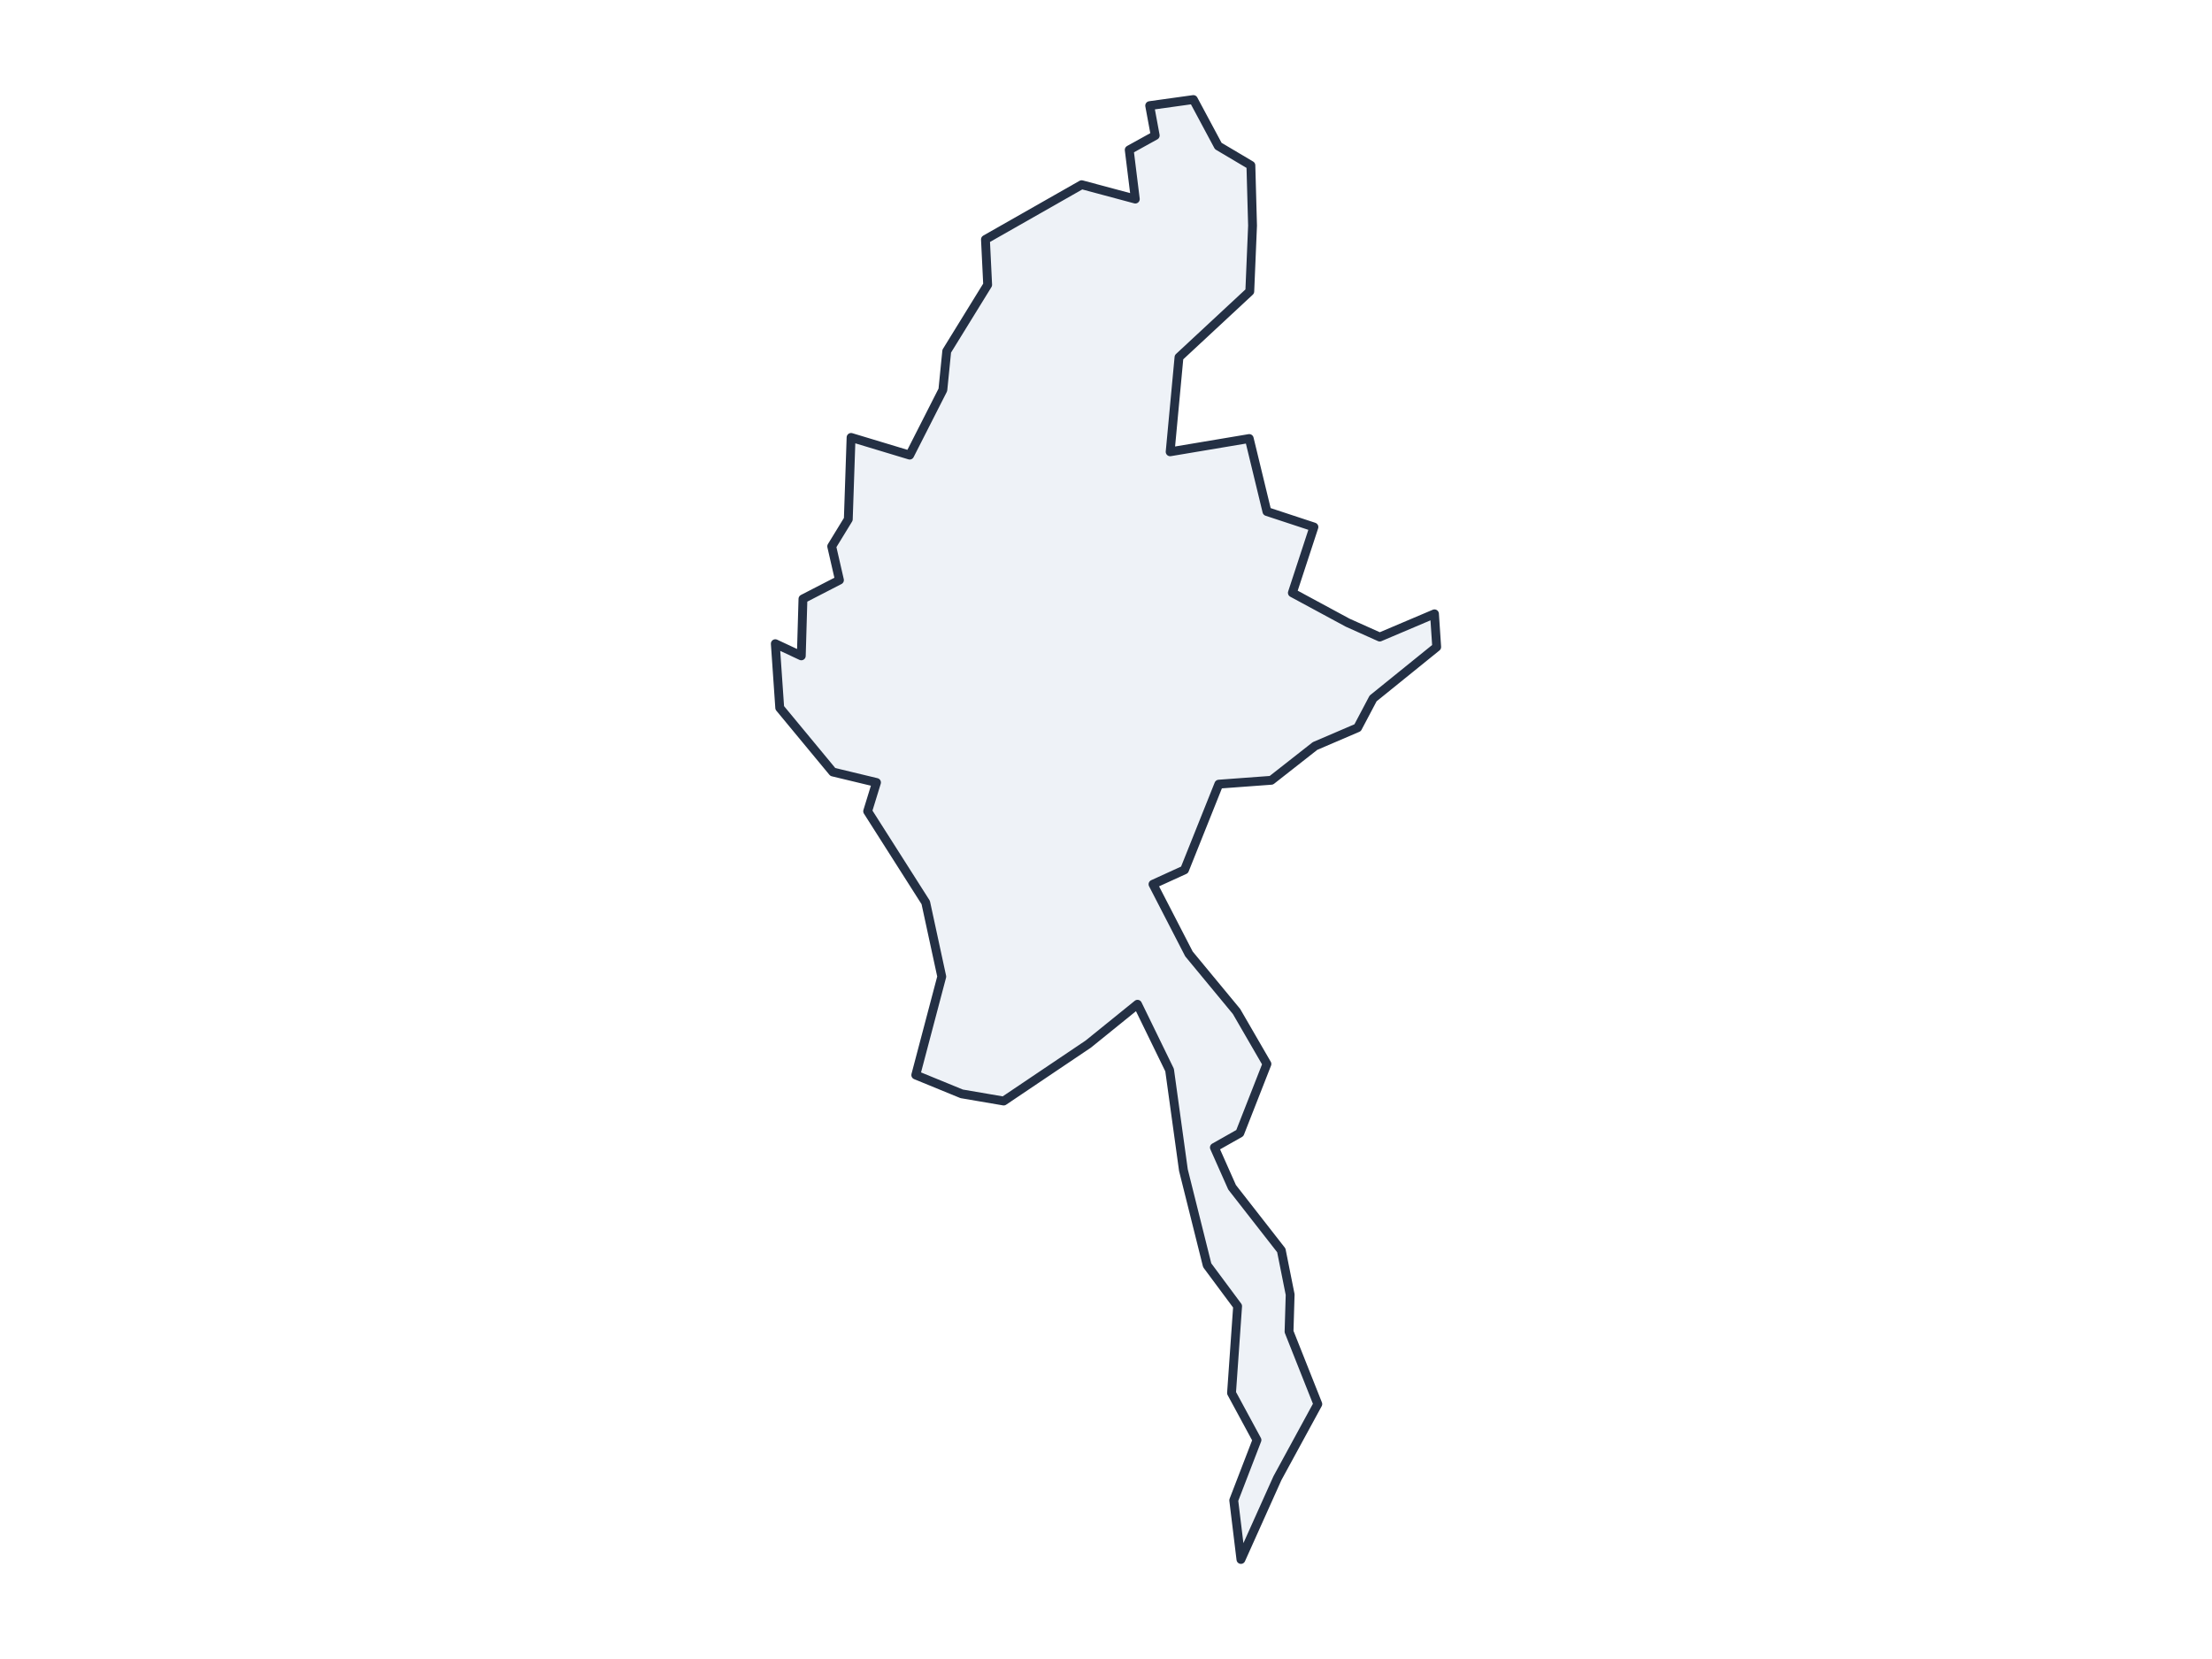
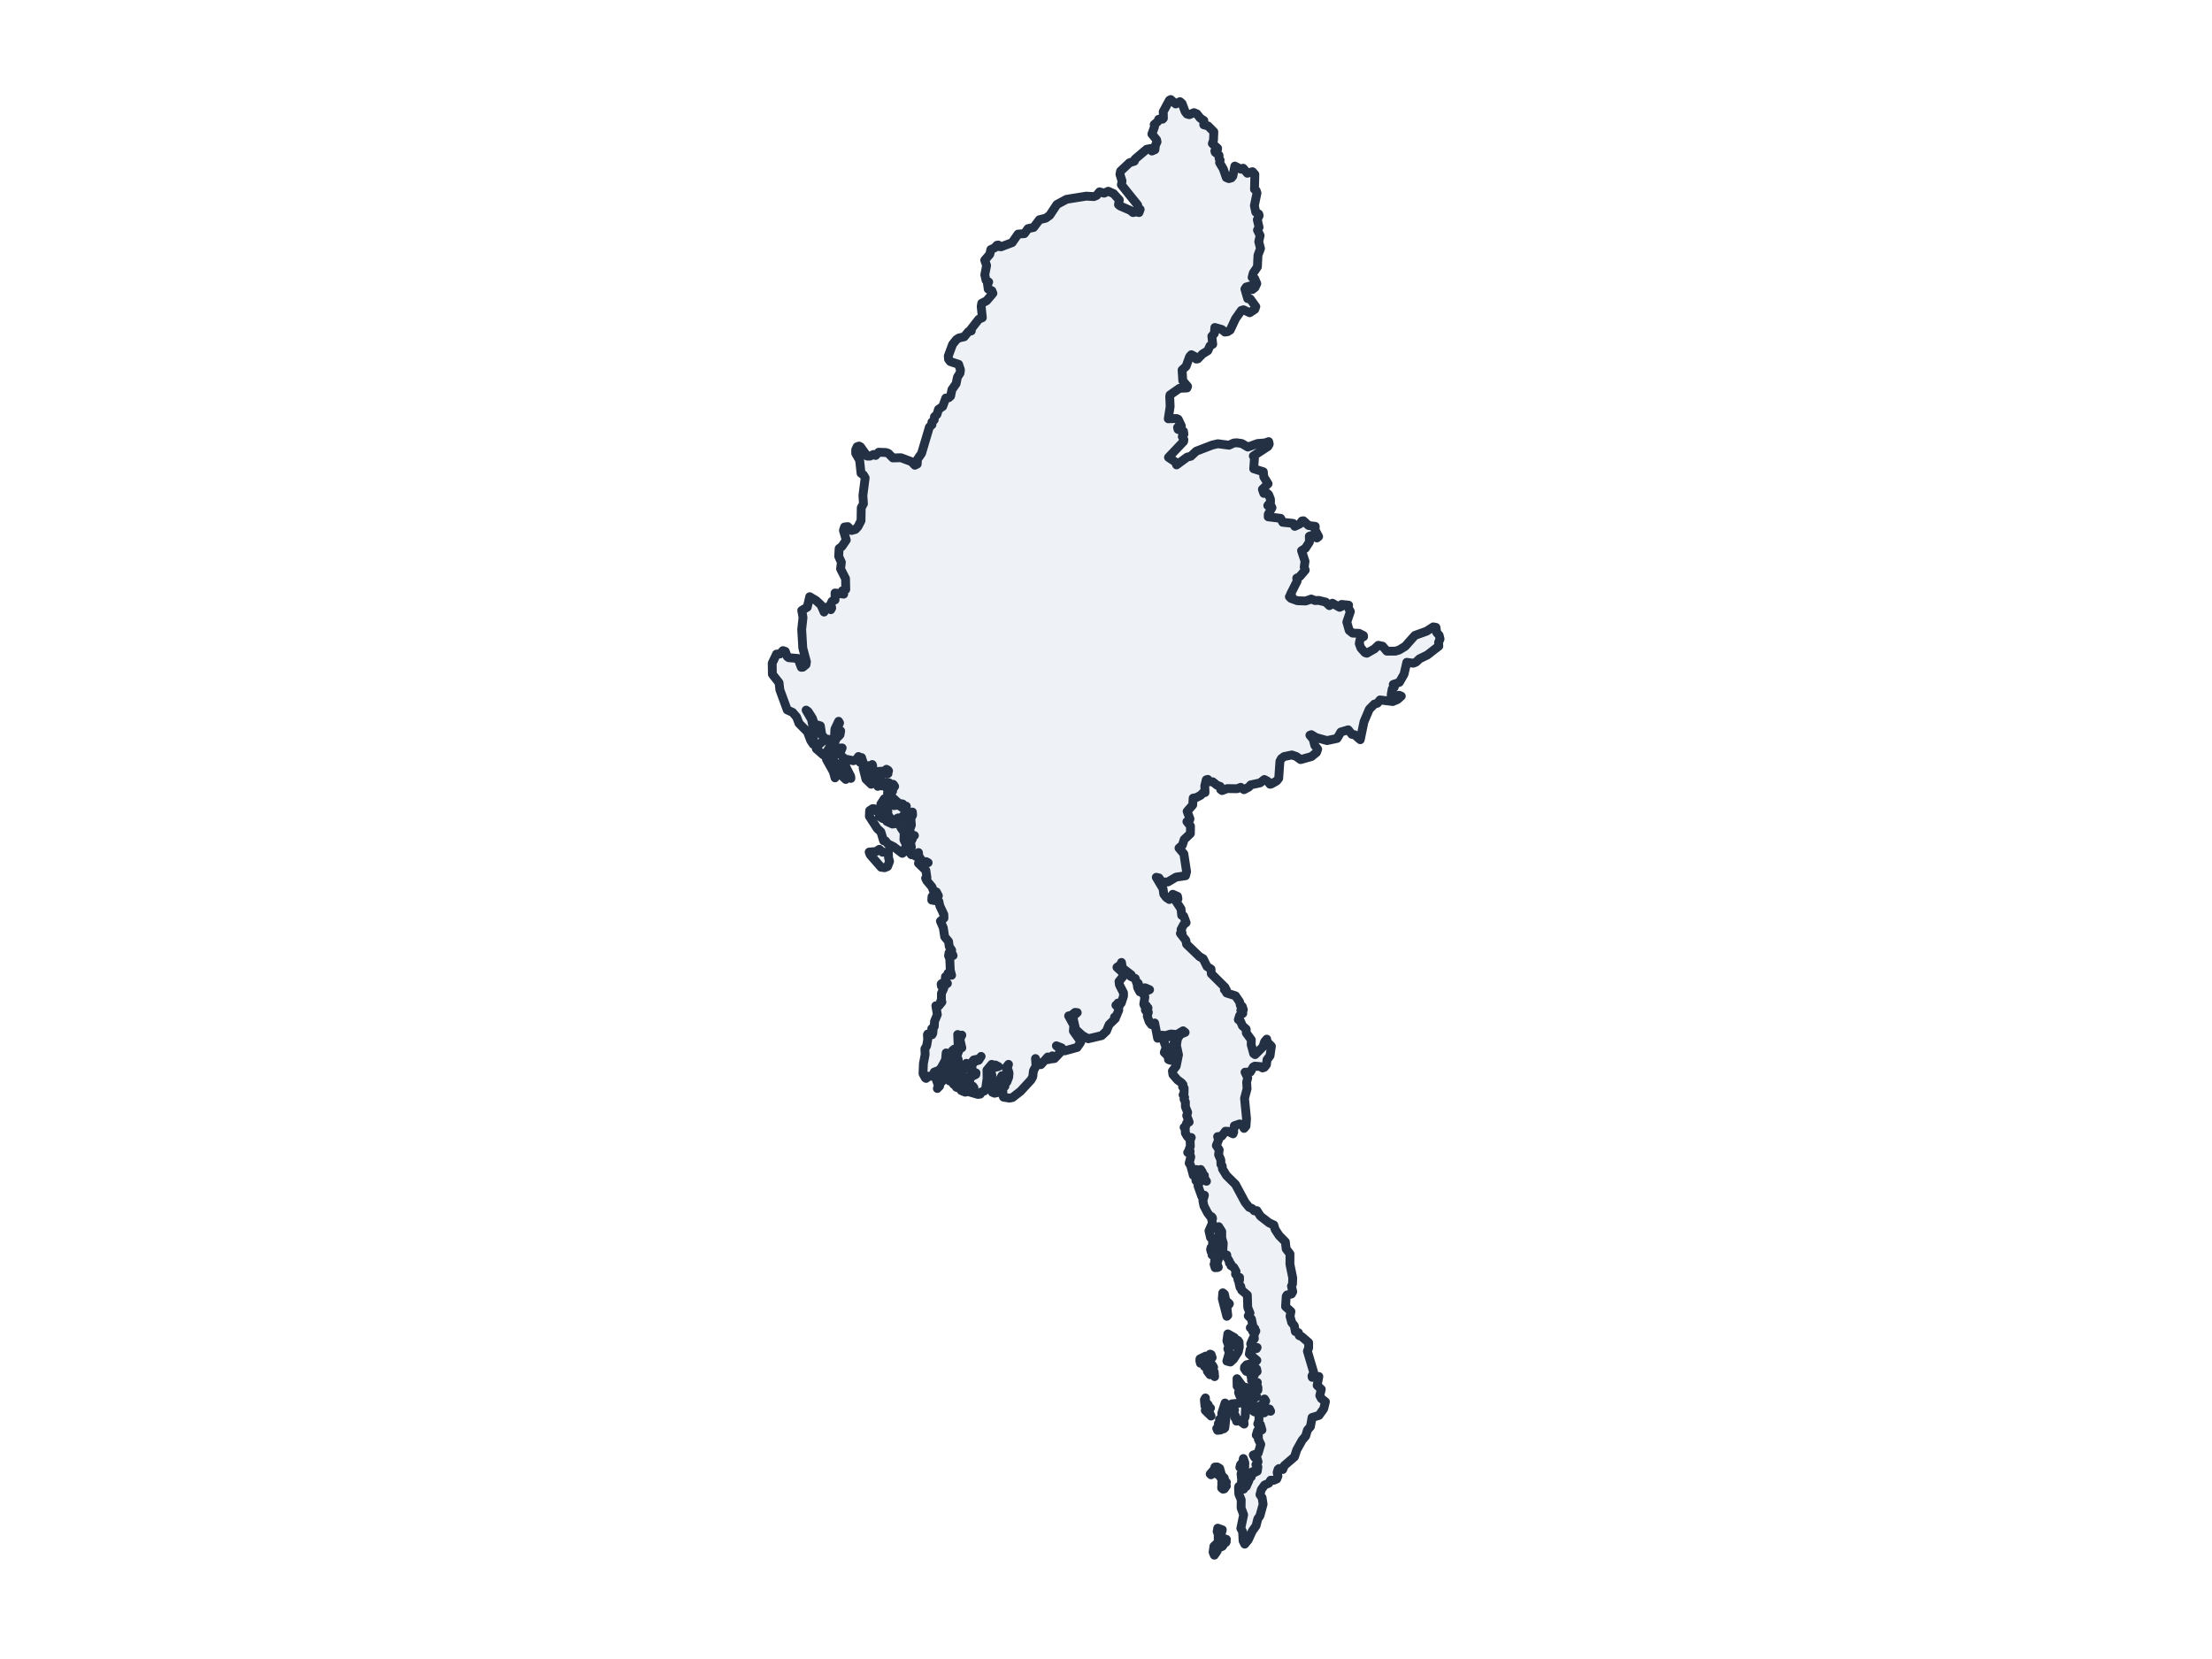
<svg xmlns="http://www.w3.org/2000/svg" viewBox="0 0 400 300" width="400" height="300">
-   <path d="M245.5 131.6 L237.8 134.9 L229.9 141.1 L220.4 141.8 L214.2 157.3 L208.5 159.9 L215.0 172.5 L223.6 182.9 L229.1 192.4 L224.2 204.9 L219.6 207.5 L222.8 214.7 L231.7 226.1 L233.3 234.1 L233.1 240.8 L238.3 253.9 L231.0 267.3 L224.4 282.0 L223.1 271.3 L227.3 260.4 L222.7 251.9 L223.8 236.2 L218.3 228.8 L214.0 211.6 L211.5 193.5 L205.7 181.6 L196.8 188.8 L181.5 199.1 L173.9 197.8 L165.6 194.4 L170.3 176.6 L167.4 163.2 L156.9 146.7 L158.5 141.5 L150.6 139.6 L141.0 128.0 L140.2 116.4 L144.9 118.6 L145.2 108.3 L151.8 104.9 L150.4 98.8 L153.4 93.9 L153.9 79.1 L164.5 82.3 L170.5 70.5 L171.2 63.5 L178.6 51.5 L178.2 43.3 L195.6 33.4 L205.3 36.0 L204.2 27.1 L208.9 24.5 L207.9 19.1 L215.8 18.0 L220.3 26.4 L226.2 29.9 L226.5 40.8 L226.0 52.7 L213.2 64.6 L211.6 81.7 L225.9 79.3 L229.1 92.5 L237.6 95.3 L233.7 107.2 L243.7 112.6 L249.5 115.2 L259.4 111.0 L259.8 117.0 L248.3 126.3 L245.5 131.6 Z" fill="#eef2f7" stroke="#243044" stroke-width="1.6" stroke-linejoin="round" fill-rule="evenodd" />
+   <path d="M144.98 110.39 L145.98 109.8 L146.42 107.9 L147.6 108.61 L148.47 109.42 L149.02 110.68 L149.41 109.83 L149.61 109.77 L150.24 110.25 L150.4 109.94 L150.23 109.19 L150.47 108.72 L151.01 108.48 L151.0 107.23 L152.57 107.44 L152.33 106.82 L152.94 106.6 L152.9 104.63 L152.0 102.86 L152.15 101.68 L151.66 100.61 L151.74 99.19 L152.23 98.83 L153.03 97.66 L152.52 95.92 L152.72 95.29 L153.31 95.23 L153.98 95.93 L154.68 95.74 L155.14 95.25 L155.7 94.16 L155.74 91.81 L156.14 91.1 L156.04 89.6 L156.45 86.41 L156.12 85.86 L155.7 85.58 L155.45 83.22 L154.74 81.98 L154.74 81.33 L154.99 80.78 L155.35 80.66 L155.61 80.8 L156.8 82.47 L157.32 82.48 L157.97 82.18 L158.34 82.36 L158.89 81.78 L160.22 81.83 L160.64 81.98 L161.46 82.81 L162.92 82.77 L164.83 83.49 L165.43 84.13 L165.86 83.92 L165.91 83.05 L166.65 81.98 L168.06 77.23 L168.53 76.8 L168.51 76.35 L168.94 75.92 L168.98 75.35 L169.43 74.94 L169.71 74.02 L170.47 73.5 L171.03 71.98 L171.56 71.93 L171.9 71.63 L172.14 70.45 L172.89 69.39 L173.14 68.18 L173.61 67.46 L173.68 66.87 L173.35 65.88 L171.84 65.38 L171.52 64.95 L171.48 64.37 L172.26 62.27 L172.95 61.41 L173.39 61.12 L174.36 60.9 L175.14 59.95 L175.64 59.84 L175.55 59.58 L177.0 57.72 L177.64 57.45 L177.43 55.42 L177.53 54.84 L178.4 54.4 L179.55 53.04 L179.37 52.58 L178.7 52.28 L178.57 51.33 L178.79 51.0 L178.31 50.68 L178.08 49.7 L178.41 48.01 L178.07 47.05 L178.99 45.98 L179.17 45.13 L179.85 44.82 L180.27 44.35 L180.52 44.31 L180.73 44.6 L181.02 44.63 L183.03 43.87 L184.1 42.33 L185.24 42.25 L185.9 41.34 L186.91 41.13 L187.96 39.73 L189.09 39.46 L189.82 38.94 L191.12 36.98 L192.86 36.04 L196.42 35.47 L197.81 35.55 L198.29 35.35 L198.83 34.69 L199.66 34.93 L200.41 34.58 L201.37 35.01 L202.41 36.16 L202.26 37.01 L202.56 37.25 L204.41 38.05 L204.88 38.44 L205.41 38.31 L205.97 38.44 L206.18 37.87 L205.77 37.47 L205.73 37.08 L202.78 33.41 L202.9 32.73 L202.52 31.52 L202.63 30.95 L204.25 29.43 L205.13 29.15 L205.25 28.77 L207.36 26.99 L208.08 26.85 L208.3 27.31 L208.85 27.07 L208.94 26.26 L209.23 25.65 L209.14 25.26 L208.3 24.24 L208.78 22.91 L208.71 22.52 L209.33 22.01 L209.53 21.57 L210.23 21.55 L210.38 21.39 L210.35 20.19 L211.46 18.13 L211.7 18.0 L212.61 18.8 L213.37 18.38 L213.76 18.71 L214.31 20.19 L214.65 20.62 L215.07 20.74 L215.9 20.37 L216.42 20.58 L217.05 21.37 L217.7 21.8 L217.68 22.57 L218.45 22.77 L219.5 23.83 L219.44 25.36 L219.23 25.96 L220.18 26.81 L220.17 27.02 L219.68 27.29 L219.75 27.54 L220.44 28.07 L220.45 28.67 L220.64 28.96 L220.54 29.42 L221.21 30.54 L221.75 32.11 L222.21 32.3 L222.68 32.17 L222.94 31.84 L223.3 30.03 L224.41 30.6 L224.81 30.42 L225.56 31.33 L226.49 31.05 L226.92 31.53 L226.85 34.22 L227.16 34.47 L227.3 34.92 L226.83 37.19 L227.08 38.36 L227.62 38.7 L227.7 38.98 L227.36 39.73 L227.68 41.1 L227.39 41.61 L227.87 42.59 L227.62 43.7 L227.94 44.94 L227.48 46.16 L227.38 48.26 L226.63 49.36 L226.42 50.16 L226.89 50.38 L227.27 51.28 L226.94 51.99 L226.45 52.37 L226.18 52.22 L226.11 51.69 L225.36 51.9 L225.12 52.26 L225.62 54.0 L226.07 54.04 L227.09 55.45 L226.9 55.95 L225.99 56.55 L224.87 56.02 L224.48 56.13 L223.42 57.63 L222.46 59.69 L221.99 59.98 L221.51 60.05 L220.92 59.57 L219.68 59.22 L219.6 60.3 L219.14 60.79 L219.3 62.25 L218.81 62.53 L218.4 63.43 L217.48 63.99 L216.59 64.9 L216.31 64.93 L215.92 64.39 L215.43 64.14 L215.12 64.48 L214.49 66.23 L213.76 66.91 L213.88 68.85 L214.75 69.87 L214.64 70.16 L213.28 70.22 L211.57 71.42 L211.52 71.72 L211.6 73.5 L211.26 75.73 L212.75 75.68 L213.06 75.82 L213.63 77.03 L212.94 77.29 L213.02 77.65 L214.02 78.0 L214.09 78.51 L213.79 78.94 L214.08 79.5 L214.04 79.83 L211.3 82.71 L212.56 83.55 L212.76 84.07 L214.68 82.66 L215.35 82.5 L216.32 81.59 L219.21 80.48 L220.23 80.24 L222.24 80.51 L223.11 80.11 L223.64 80.07 L224.55 80.2 L225.65 80.84 L227.41 80.2 L228.78 80.09 L229.42 79.86 L229.52 80.3 L229.29 80.73 L226.64 82.46 L226.85 82.8 L226.71 84.77 L228.45 85.31 L228.54 86.24 L229.31 87.48 L228.28 88.49 L228.54 89.22 L229.19 89.23 L229.4 89.42 L229.74 90.26 L229.75 90.81 L229.25 91.42 L229.83 91.44 L230.02 91.8 L229.34 93.0 L229.33 93.46 L231.58 93.73 L231.96 94.45 L233.83 94.64 L234.13 95.18 L235.05 94.75 L235.44 94.21 L235.7 94.17 L236.64 95.03 L237.84 95.18 L237.81 95.82 L238.45 97.03 L238.14 97.28 L236.99 96.88 L236.77 96.97 L236.79 98.01 L236.04 99.16 L235.36 99.58 L235.99 101.5 L235.84 102.56 L236.03 103.1 L235.02 104.27 L234.49 104.54 L234.56 105.09 L233.36 107.47 L233.57 107.7 L233.16 107.91 L233.46 108.21 L234.62 108.63 L236.12 108.68 L237.11 108.32 L237.81 108.6 L238.46 108.57 L239.73 108.88 L240.4 109.52 L240.94 109.08 L242.24 109.82 L242.52 109.69 L242.6 109.3 L243.87 109.43 L243.77 109.81 L244.19 110.59 L243.55 112.48 L243.98 114.0 L244.6 114.49 L245.75 114.52 L246.56 114.93 L246.58 115.14 L246.2 115.29 L245.92 115.72 L245.8 116.4 L246.09 117.18 L246.83 118.01 L247.16 118.13 L248.53 117.35 L249.24 116.69 L250.01 116.85 L250.78 117.75 L252.32 117.75 L252.99 117.55 L254.1 116.88 L255.86 114.9 L257.98 114.14 L259.18 113.36 L259.67 113.45 L259.79 114.37 L260.24 114.88 L260.41 115.54 L260.14 116.16 L260.18 116.84 L258.12 118.44 L256.68 119.14 L256.08 119.72 L255.58 119.93 L254.39 119.77 L253.9 121.91 L253.05 123.39 L251.94 123.77 L252.13 124.27 L251.75 124.6 L251.6 125.47 L251.57 125.75 L251.82 125.93 L253.01 125.72 L253.4 125.89 L252.69 126.5 L251.85 126.86 L249.55 126.57 L249.07 127.17 L248.54 127.32 L247.62 128.24 L246.65 130.52 L245.98 133.76 L244.96 132.87 L244.46 132.79 L243.8 131.97 L242.47 132.37 L241.79 133.53 L239.97 133.92 L237.97 133.37 L237.13 132.85 L236.87 132.95 L237.48 133.7 L237.75 134.78 L238.28 135.47 L238.07 136.07 L237.15 136.81 L235.19 137.36 L234.4 136.79 L233.61 136.52 L232.21 136.81 L231.71 137.18 L231.45 137.66 L231.23 140.76 L230.87 141.22 L229.87 141.78 L229.66 141.82 L229.23 141.28 L228.64 140.96 L227.86 141.57 L226.17 141.93 L225.83 142.33 L224.95 142.8 L224.36 142.37 L223.7 142.63 L221.92 142.6 L220.99 142.96 L220.74 142.78 L220.66 142.21 L220.11 142.02 L219.29 141.37 L218.78 141.37 L218.41 140.94 L218.13 141.01 L217.86 142.12 L217.91 143.32 L217.52 143.4 L217.1 143.83 L216.26 144.25 L215.76 144.32 L215.68 145.57 L214.67 146.72 L215.19 148.08 L215.09 148.36 L214.63 148.57 L215.28 149.38 L215.26 150.74 L214.14 151.8 L213.81 152.82 L213.2 153.36 L214.08 154.4 L214.57 157.63 L214.38 158.36 L212.67 158.61 L211.21 159.48 L210.11 159.51 L209.59 158.76 L209.09 158.64 L210.32 160.72 L210.45 161.7 L210.9 162.29 L211.46 162.66 L212.07 161.71 L212.93 162.09 L213.01 162.55 L212.67 163.0 L213.56 164.34 L213.69 165.53 L214.04 165.65 L214.49 166.84 L214.04 167.2 L213.57 168.08 L213.76 168.75 L213.45 168.79 L214.44 170.06 L214.57 170.74 L216.91 172.99 L217.57 173.36 L218.27 174.78 L218.99 175.23 L219.04 176.08 L221.54 178.56 L221.4 178.96 L221.75 178.97 L221.64 179.25 L221.82 179.57 L223.41 180.07 L224.17 181.18 L224.3 181.81 L224.64 181.99 L224.84 182.59 L224.52 182.42 L224.38 182.69 L224.74 183.26 L224.17 183.63 L223.93 184.38 L224.33 184.69 L224.67 185.5 L225.34 186.09 L225.37 186.79 L226.28 188.04 L226.25 188.89 L226.7 190.53 L226.96 190.71 L228.38 189.29 L228.68 188.37 L229.07 187.91 L229.12 188.39 L229.91 189.19 L229.66 190.92 L229.12 191.62 L229.01 192.53 L228.63 193.01 L228.31 193.12 L227.98 192.88 L226.92 192.79 L226.64 192.93 L226.11 193.84 L225.14 193.89 L225.63 194.89 L225.43 195.69 L225.51 196.87 L225.05 198.62 L225.41 202.27 L225.31 203.64 L224.96 204.05 L224.72 203.53 L224.17 203.24 L223.21 203.57 L223.15 204.11 L222.86 204.47 L223.1 204.7 L222.97 205.04 L222.06 204.58 L221.6 204.56 L220.92 205.45 L220.18 205.54 L220.36 206.12 L219.95 207.15 L220.47 207.92 L220.36 208.81 L220.77 209.75 L220.78 210.56 L221.01 210.84 L221.06 211.39 L221.79 212.57 L223.41 214.17 L225.15 217.41 L225.87 218.31 L226.45 218.56 L226.8 218.95 L227.29 218.92 L227.92 219.91 L229.51 221.14 L230.35 221.52 L230.59 222.33 L231.32 223.44 L232.43 224.56 L232.58 225.84 L233.27 226.74 L233.26 228.61 L233.76 231.06 L233.73 232.17 L233.54 232.57 L233.77 233.58 L233.54 234.0 L232.75 234.16 L232.59 234.4 L232.47 236.27 L233.44 237.15 L233.28 238.03 L233.58 239.15 L234.05 239.73 L234.24 240.79 L234.8 240.99 L234.94 241.52 L235.38 241.69 L236.64 242.78 L236.65 243.73 L236.42 244.33 L237.58 248.25 L237.25 248.82 L237.29 249.07 L238.49 248.91 L238.18 250.52 L238.93 251.22 L238.66 252.37 L238.93 252.89 L239.68 253.48 L239.37 254.75 L238.51 255.95 L237.26 256.33 L236.97 257.97 L236.42 258.61 L236.11 259.67 L235.46 260.45 L234.49 262.19 L234.08 263.45 L232.25 265.02 L231.96 265.74 L231.3 265.55 L231.12 265.7 L230.95 266.27 L231.09 266.94 L230.88 267.45 L230.34 267.68 L229.77 267.67 L229.45 268.21 L228.68 268.54 L228.09 269.35 L227.84 270.28 L228.23 270.84 L228.41 272.01 L227.83 274.12 L227.45 274.65 L227.14 275.9 L226.45 276.87 L225.72 278.46 L225.09 279.23 L224.79 278.64 L224.7 276.98 L224.38 276.37 L224.89 273.92 L224.43 272.68 L224.45 271.21 L224.02 270.18 L223.96 268.98 L224.02 268.78 L224.49 268.75 L224.89 269.29 L225.02 268.93 L224.79 268.62 L225.1 268.56 L225.36 268.81 L225.85 267.71 L225.81 267.26 L226.27 267.07 L225.67 266.93 L225.6 266.63 L226.04 266.52 L226.5 266.11 L226.83 266.3 L227.36 266.04 L227.47 265.25 L227.1 264.85 L227.5 264.34 L227.28 263.59 L226.88 263.56 L226.63 263.11 L227.52 262.77 L227.99 261.18 L227.55 260.28 L227.56 259.55 L227.17 259.51 L227.4 258.73 L228.2 258.58 L227.92 257.61 L227.58 257.68 L227.44 257.48 L227.65 256.9 L227.67 255.93 L227.9 255.37 L228.27 255.3 L228.62 255.49 L228.84 255.0 L229.77 255.2 L229.57 254.8 L228.6 254.6 L228.31 254.34 L228.88 253.34 L228.66 252.98 L228.75 253.23 L228.11 254.24 L227.79 254.23 L227.36 254.6 L227.24 255.15 L226.85 255.32 L225.99 254.67 L225.9 254.24 L226.27 253.65 L225.9 253.65 L226.17 253.28 L226.54 253.28 L226.94 252.62 L227.28 252.6 L227.12 252.4 L225.17 252.6 L225.56 252.2 L226.71 252.01 L227.07 251.53 L227.47 251.39 L227.48 250.92 L227.24 250.21 L227.37 249.99 L226.73 250.04 L226.31 249.62 L226.4 249.29 L226.25 249.03 L226.27 248.83 L226.83 248.65 L226.63 248.54 L227.33 248.01 L227.24 247.54 L226.7 247.55 L225.81 248.16 L225.36 247.97 L225.03 247.49 L225.05 247.21 L225.43 246.79 L226.88 246.45 L227.28 245.99 L225.92 244.85 L226.07 244.05 L227.21 243.87 L227.33 243.67 L226.39 243.4 L226.16 243.03 L226.54 242.13 L226.83 242.08 L226.76 241.39 L227.1 240.68 L226.5 240.7 L226.45 240.44 L226.91 240.24 L226.09 240.1 L226.54 239.66 L226.31 238.52 L225.72 237.94 L226.04 237.45 L225.63 236.43 L225.56 234.18 L224.52 233.3 L224.37 232.61 L224.24 232.81 L223.97 231.61 L224.15 231.46 L224.15 230.99 L223.88 231.46 L223.78 230.83 L223.42 230.41 L223.52 229.91 L223.09 229.16 L222.59 228.87 L222.58 228.57 L222.31 228.38 L222.31 228.08 L221.67 227.02 L221.77 227.12 L221.85 226.94 L221.08 226.75 L221.21 224.81 L220.93 223.89 L220.93 222.69 L220.38 221.82 L220.2 222.45 L220.47 222.83 L220.46 223.22 L220.22 223.78 L220.47 224.57 L220.21 226.49 L220.43 227.4 L220.06 228.44 L220.31 229.15 L220.09 229.23 L219.82 228.96 L219.73 229.24 L219.54 228.61 L219.82 228.27 L219.64 227.99 L219.92 227.76 L219.82 227.32 L220.06 227.22 L219.18 226.94 L219.37 226.54 L219.03 226.39 L218.91 225.97 L218.99 225.61 L219.27 225.68 L219.28 224.1 L218.9 223.79 L218.62 222.58 L219.24 221.18 L219.09 220.36 L219.27 220.36 L219.23 220.17 L219.08 220.0 L219.0 220.17 L218.36 219.31 L217.71 218.07 L217.52 217.13 L217.8 216.13 L217.48 216.48 L217.34 216.41 L216.64 214.46 L216.79 214.1 L216.26 213.49 L216.26 213.09 L216.51 212.74 L217.03 212.58 L217.7 213.38 L218.17 213.61 L217.56 212.65 L217.8 212.56 L217.32 212.21 L217.43 211.97 L217.12 211.48 L216.97 211.68 L217.07 211.97 L216.87 212.13 L216.42 211.49 L216.48 212.34 L216.13 212.63 L215.79 212.54 L215.31 210.75 L215.04 210.33 L215.33 209.22 L215.17 208.66 L214.77 208.4 L215.22 208.21 L215.04 207.82 L215.25 207.31 L215.21 206.18 L215.42 205.7 L214.85 205.67 L214.7 205.5 L214.35 204.89 L214.33 204.17 L214.12 203.86 L214.45 203.57 L214.58 203.09 L215.04 202.9 L214.59 201.74 L214.77 201.16 L214.35 200.13 L214.36 199.28 L214.11 198.77 L214.22 198.42 L213.94 197.98 L214.12 197.69 L214.13 196.77 L213.85 196.53 L213.93 196.14 L213.65 195.8 L212.93 195.28 L212.1 194.32 L212.01 193.68 L212.69 192.8 L213.11 190.74 L212.74 189.01 L212.93 187.84 L213.42 187.05 L214.31 186.69 L213.94 186.4 L212.83 187.07 L211.73 186.98 L210.77 187.26 L210.05 187.19 L209.34 187.75 L208.8 184.99 L208.55 185.38 L208.21 185.28 L207.8 184.74 L207.46 183.73 L207.66 183.05 L207.5 182.74 L207.6 182.25 L207.32 182.93 L207.12 182.66 L207.32 181.87 L206.94 181.87 L206.83 181.59 L207.03 180.29 L206.48 179.26 L206.71 178.9 L207.51 179.14 L207.88 178.97 L207.09 178.63 L206.49 178.66 L206.12 179.36 L205.72 178.6 L205.66 178.15 L205.84 177.82 L205.56 177.76 L205.29 176.94 L204.47 176.57 L204.55 176.27 L202.97 175.06 L202.8 174.04 L202.43 175.01 L202.25 174.72 L201.98 174.92 L203.17 176.02 L203.17 176.47 L202.35 177.48 L202.43 178.1 L203.17 179.54 L203.17 180.13 L202.75 181.4 L202.16 181.38 L202.43 181.87 L201.79 181.77 L202.28 182.26 L202.31 182.66 L201.84 183.79 L201.54 183.92 L201.7 184.18 L200.56 185.29 L200.07 186.47 L199.21 187.27 L196.8 187.84 L195.74 187.26 L194.52 186.16 L193.98 183.84 L194.8 183.11 L194.4 183.07 L193.72 183.61 L193.24 183.7 L194.18 185.41 L194.1 186.45 L195.46 188.37 L195.26 188.72 L194.78 189.41 L192.54 190.03 L192.26 189.94 L191.98 189.48 L191.03 189.11 L191.84 189.84 L191.85 190.19 L190.68 191.42 L190.17 191.48 L190.29 190.93 L189.71 191.58 L189.38 191.62 L189.47 191.13 L188.23 192.52 L187.66 192.52 L187.25 191.42 L187.35 192.77 L186.88 193.63 L186.75 194.73 L186.44 195.28 L184.55 197.33 L183.1 198.46 L182.54 198.58 L181.47 198.4 L181.39 198.22 L181.31 196.84 L181.72 196.44 L181.74 195.96 L182.07 195.66 L182.41 194.78 L182.47 194.02 L182.16 193.08 L182.37 192.47 L181.92 193.05 L182.2 193.98 L182.11 194.79 L181.51 195.93 L180.9 196.42 L180.73 196.06 L181.22 194.98 L181.18 194.51 L180.53 195.71 L180.53 197.24 L180.38 197.57 L179.85 197.69 L179.46 197.53 L179.21 197.13 L179.07 196.06 L179.37 194.47 L179.25 194.02 L178.97 194.79 L178.83 194.21 L179.0 193.61 L179.37 193.15 L180.55 192.87 L179.99 192.58 L179.52 192.7 L179.34 192.47 L178.47 193.51 L178.5 194.98 L178.26 196.73 L177.98 197.3 L177.49 197.45 L177.26 197.85 L176.85 197.91 L175.46 197.51 L176.05 197.0 L176.13 196.71 L175.94 196.43 L175.55 196.81 L175.3 195.28 L175.68 194.68 L176.46 194.3 L176.5 194.02 L176.03 194.32 L175.68 192.76 L176.18 191.97 L176.97 191.73 L177.42 191.03 L177.08 191.46 L176.08 191.67 L175.57 192.31 L175.48 193.2 L175.77 193.99 L175.46 194.56 L174.66 195.1 L173.78 196.58 L173.28 196.72 L172.94 196.61 L172.63 195.86 L172.59 196.12 L172.45 196.09 L172.17 195.67 L173.53 194.81 L173.93 194.32 L174.05 193.62 L174.38 193.25 L174.75 192.28 L174.38 192.6 L173.56 194.27 L172.35 195.36 L171.7 195.47 L171.64 195.1 L172.72 193.93 L173.21 192.85 L173.28 191.62 L173.03 190.93 L173.56 189.59 L173.93 189.48 L173.57 187.9 L173.93 187.18 L173.46 187.4 L173.18 187.07 L173.28 189.44 L172.53 190.9 L171.94 191.23 L172.63 189.97 L172.55 189.72 L172.24 189.97 L171.93 190.69 L171.09 190.4 L170.98 191.67 L170.21 193.08 L169.84 193.52 L168.94 193.87 L168.66 194.62 L167.94 194.6 L167.47 195.01 L167.31 194.9 L166.91 194.15 L166.98 192.34 L167.29 190.72 L167.25 189.66 L167.57 189.11 L167.76 187.99 L167.7 187.13 L167.76 186.98 L168.54 187.12 L168.68 186.84 L168.74 186.22 L168.49 186.02 L168.95 185.61 L168.99 184.69 L169.5 183.46 L169.23 181.87 L169.78 181.87 L170.33 181.19 L170.06 181.19 L170.24 180.72 L170.24 179.64 L170.66 178.73 L170.62 178.5 L170.24 178.32 L170.19 177.95 L170.33 177.82 L170.95 178.1 L171.32 177.84 L170.92 177.24 L170.97 176.61 L171.42 176.31 L171.43 175.98 L172.08 176.36 L171.84 175.44 L171.75 173.37 L171.53 172.83 L171.62 172.28 L172.35 172.8 L172.02 172.13 L172.09 171.81 L171.65 171.16 L171.53 170.24 L170.83 169.4 L170.58 167.78 L170.06 166.57 L170.7 166.03 L170.68 165.38 L169.96 163.83 L169.77 162.98 L168.49 162.76 L168.54 162.13 L169.32 162.37 L169.69 161.98 L169.33 161.29 L168.8 161.12 L168.54 160.4 L167.57 159.23 L167.38 158.81 L167.62 158.72 L167.43 157.4 L166.09 156.11 L166.94 156.18 L167.84 156.0 L167.48 155.81 L167.16 156.04 L166.95 155.95 L166.15 154.84 L166.09 154.17 L165.91 154.85 L165.7 154.9 L164.99 154.45 L164.81 154.56 L164.61 154.3 L164.59 153.47 L164.81 153.21 L164.65 152.35 L164.98 151.71 L164.9 151.42 L165.36 151.09 L164.72 151.18 L164.48 150.97 L164.62 150.6 L164.53 149.93 L164.81 149.2 L164.71 148.03 L165.03 147.38 L164.99 146.84 L164.43 148.28 L164.54 149.44 L163.74 150.26 L163.38 150.07 L163.25 149.44 L163.09 149.36 L162.89 149.63 L163.5 150.53 L163.46 151.87 L163.89 152.77 L163.74 153.4 L163.25 153.88 L163.34 154.17 L163.16 154.31 L161.59 153.11 L160.53 152.58 L160.12 152.06 L159.78 152.04 L159.29 150.43 L158.64 149.83 L157.21 147.62 L157.26 146.58 L157.79 146.23 L158.09 146.25 L158.3 146.59 L158.88 146.64 L159.22 147.4 L159.01 147.61 L159.6 148.01 L160.3 148.19 L160.37 148.54 L161.37 149.01 L161.87 148.96 L163.15 148.1 L163.84 147.08 L163.89 145.78 L163.07 145.81 L163.01 145.5 L163.25 145.39 L162.51 145.25 L160.49 143.41 L160.82 143.01 L161.41 143.07 L161.34 142.83 L161.78 142.2 L161.59 141.9 L161.5 141.82 L161.19 142.59 L160.89 142.81 L160.49 142.78 L160.19 142.27 L160.32 141.85 L160.76 141.54 L160.36 141.49 L159.98 142.11 L159.37 142.11 L159.2 141.62 L158.74 142.2 L158.81 141.11 L159.54 140.05 L159.8 139.88 L160.58 139.89 L160.41 139.57 L160.68 139.41 L160.6 139.29 L160.3 139.11 L160.17 139.41 L158.88 139.5 L158.74 139.81 L158.47 139.91 L158.01 139.6 L158.27 139.41 L157.63 139.09 L157.81 138.92 L157.54 138.65 L157.81 138.45 L157.73 138.25 L157.28 138.73 L156.99 138.45 L156.81 138.88 L156.35 138.72 L155.8 136.99 L155.53 137.86 L155.24 136.8 L154.87 137.32 L154.33 137.57 L153.22 137.33 L153.04 137.48 L152.39 136.9 L153.04 138.83 L153.84 140.39 L153.87 140.76 L153.37 140.17 L152.66 138.32 L152.44 138.14 L152.13 138.32 L152.09 139.21 L152.48 140.37 L152.94 140.95 L152.35 140.4 L151.47 138.92 L151.19 138.05 L150.41 137.14 L150.27 136.41 L151.24 136.41 L151.74 135.84 L151.93 136.12 L152.29 135.25 L151.87 135.27 L150.92 136.12 L150.54 136.05 L150.69 134.87 L151.22 133.56 L151.9 132.87 L152.02 132.17 L151.77 132.36 L151.47 133.13 L151.25 133.1 L151.09 132.47 L151.82 130.73 L151.65 130.43 L150.97 131.86 L150.89 133.66 L149.31 136.33 L148.89 136.52 L147.61 135.4 L147.69 134.97 L148.84 134.0 L149.9 133.71 L149.24 133.6 L148.61 132.92 L148.35 131.26 L147.89 131.11 L147.94 131.42 L147.57 131.83 L147.43 131.59 L147.7 131.5 L147.33 131.22 L146.92 129.9 L146.14 128.67 L145.77 128.41 L146.75 130.09 L147.16 132.2 L147.06 134.59 L146.6 133.9 L146.01 132.35 L144.49 130.81 L144.05 129.66 L143.33 128.82 L142.36 128.38 L141.02 124.73 L140.88 123.46 L139.67 121.93 L139.64 119.93 L140.42 118.28 L141.06 118.25 L141.58 117.65 L142.01 117.79 L142.36 118.74 L142.62 118.93 L144.29 119.07 L144.9 120.67 L145.18 120.65 L145.75 120.18 L145.83 119.67 L145.17 117.18 L144.97 113.82 L145.21 111.66 L144.98 110.39 Z M221.77 278.36 L221.47 278.38 L221.75 278.78 L221.67 278.94 L221.41 279.02 L221.07 279.61 L220.2 280.0 L220.1 280.49 L219.59 281.23 L219.37 280.71 L219.51 279.61 L220.95 278.29 L221.21 278.17 L221.77 278.36 Z M220.29 277.35 L220.1 276.97 L220.2 276.34 L221.03 276.63 L220.93 277.02 L220.5 277.39 L220.29 278.46 L220.29 277.35 Z M224.42 266.5 L225.08 266.94 L225.22 267.33 L224.87 267.97 L224.49 267.88 L224.89 267.51 L224.76 267.37 L224.52 267.46 L224.42 266.5 Z M221.39 267.26 L221.51 268.01 L221.77 268.04 L221.6 268.4 L221.77 268.71 L221.39 269.24 L221.16 269.29 L220.91 269.08 L220.93 268.62 L221.23 268.54 L220.93 268.23 L221.03 267.35 L220.79 267.26 L220.2 266.4 L220.1 266.59 L220.02 266.11 L219.77 266.03 L219.0 266.69 L218.84 266.55 L219.56 265.73 L219.69 265.29 L220.1 265.27 L220.56 265.53 L220.91 266.8 L221.39 267.26 Z M224.89 265.33 L224.62 265.73 L224.2 265.34 L224.33 264.85 L224.7 264.47 L224.84 263.75 L225.11 264.53 L225.07 265.62 L224.89 265.33 Z M221.53 253.71 L221.91 254.02 L222.13 254.67 L221.85 254.91 L221.49 258.2 L221.39 258.1 L221.3 258.38 L220.93 257.9 L220.84 258.3 L220.51 258.41 L220.75 258.58 L220.17 258.65 L220.02 258.3 L220.47 258.1 L220.31 257.44 L220.66 257.18 L220.52 256.67 L221.03 256.17 L220.93 255.59 L221.53 253.71 Z M224.98 253.65 L225.27 254.29 L225.17 256.22 L224.89 256.8 L224.98 257.52 L223.96 256.75 L223.6 256.99 L223.59 256.45 L223.42 256.53 L223.32 256.36 L223.42 256.07 L222.89 255.24 L222.93 255.06 L223.24 255.0 L222.9 254.4 L223.34 254.08 L222.77 253.86 L224.98 253.65 Z M218.54 255.1 L219.0 256.07 L217.95 255.05 L218.18 254.87 L218.1 254.33 L217.89 254.24 L217.79 253.12 L217.98 252.79 L217.98 253.47 L218.5 254.04 L218.57 254.7 L218.9 254.63 L218.54 255.1 Z M225.9 251.35 L226.65 251.61 L226.63 251.82 L225.48 251.85 L224.72 252.36 L224.21 252.43 L223.97 251.82 L224.12 251.06 L223.71 250.67 L223.69 249.31 L224.78 250.79 L225.31 250.88 L225.9 251.35 Z M219.09 248.25 L219.57 248.09 L219.64 248.94 L219.36 248.56 L218.8 248.59 L218.33 247.97 L218.29 247.52 L218.77 246.81 L219.25 246.88 L219.46 247.24 L219.09 248.25 Z M218.67 245.75 L218.44 246.24 L217.94 246.52 L217.8 247.1 L217.56 246.58 L217.07 246.52 L217.41 246.03 L217.34 245.84 L216.97 246.13 L216.99 245.73 L218.04 245.22 L217.87 245.72 L218.36 245.84 L218.41 245.41 L218.82 244.87 L219.01 244.94 L219.2 245.5 L218.97 245.82 L218.67 245.75 Z M224.06 242.67 L224.11 243.6 L223.92 244.44 L223.05 245.8 L222.49 246.3 L221.85 246.13 L222.31 244.54 L222.03 243.91 L222.27 243.58 L221.86 242.46 L222.03 241.21 L223.24 241.89 L223.14 242.62 L223.51 243.43 L223.85 242.38 L224.06 242.67 Z M221.77 235.62 L222.07 235.52 L222.31 235.77 L221.85 236.39 L222.02 237.86 L221.85 238.03 L221.03 234.85 L221.12 233.78 L221.41 234.01 L221.77 235.62 Z M175.21 195.52 L175.39 196.29 L174.89 197.43 L174.54 197.5 L173.83 197.21 L174.93 195.53 L175.15 195.33 L175.21 195.52 Z M172.98 191.44 L173.06 192.14 L172.55 193.5 L171.74 194.49 L170.51 195.04 L170.52 195.37 L169.96 195.96 L169.91 196.4 L169.5 196.83 L169.7 196.37 L169.23 194.99 L169.33 194.55 L170.61 193.73 L171.06 192.87 L172.31 191.44 L172.73 191.11 L172.98 191.44 Z M212.28 188.72 L212.28 189.77 L212.01 190.36 L212.04 191.43 L211.72 191.75 L211.31 191.61 L211.22 190.98 L210.54 190.32 L210.88 189.44 L210.44 188.23 L210.63 187.99 L210.54 187.84 L211.36 187.37 L212.51 187.75 L212.57 188.28 L212.28 188.72 Z M160.68 155.13 L160.86 155.76 L160.5 156.69 L159.97 156.91 L159.33 156.83 L157.35 154.56 L157.17 154.08 L158.42 153.98 L159.02 153.58 L159.57 154.1 L160.64 154.12 L160.68 155.13 Z M163.7 146.45 L163.64 147.21 L162.98 147.84 L162.61 148.1 L162.42 147.9 L162.25 147.98 L162.17 148.39 L161.45 148.42 L160.74 147.62 L160.39 146.79 L160.56 146.73 L160.48 146.41 L159.65 146.03 L159.29 145.39 L159.91 144.44 L160.38 144.48 L161.68 145.68 L162.49 145.57 L163.7 146.45 Z M157.45 140.95 L157.54 141.82 L156.59 140.9 L156.08 138.9 L156.61 139.11 L157.37 139.83 L157.45 140.95 Z M150.19 137.72 L150.87 139.57 L151.0 140.66 L150.69 139.55 L149.45 137.32 L149.55 136.98 L149.95 137.24 L150.19 137.72 Z" fill="#eef2f7" stroke="#243044" stroke-width="1.6" stroke-linejoin="round" fill-rule="evenodd" />
</svg>
